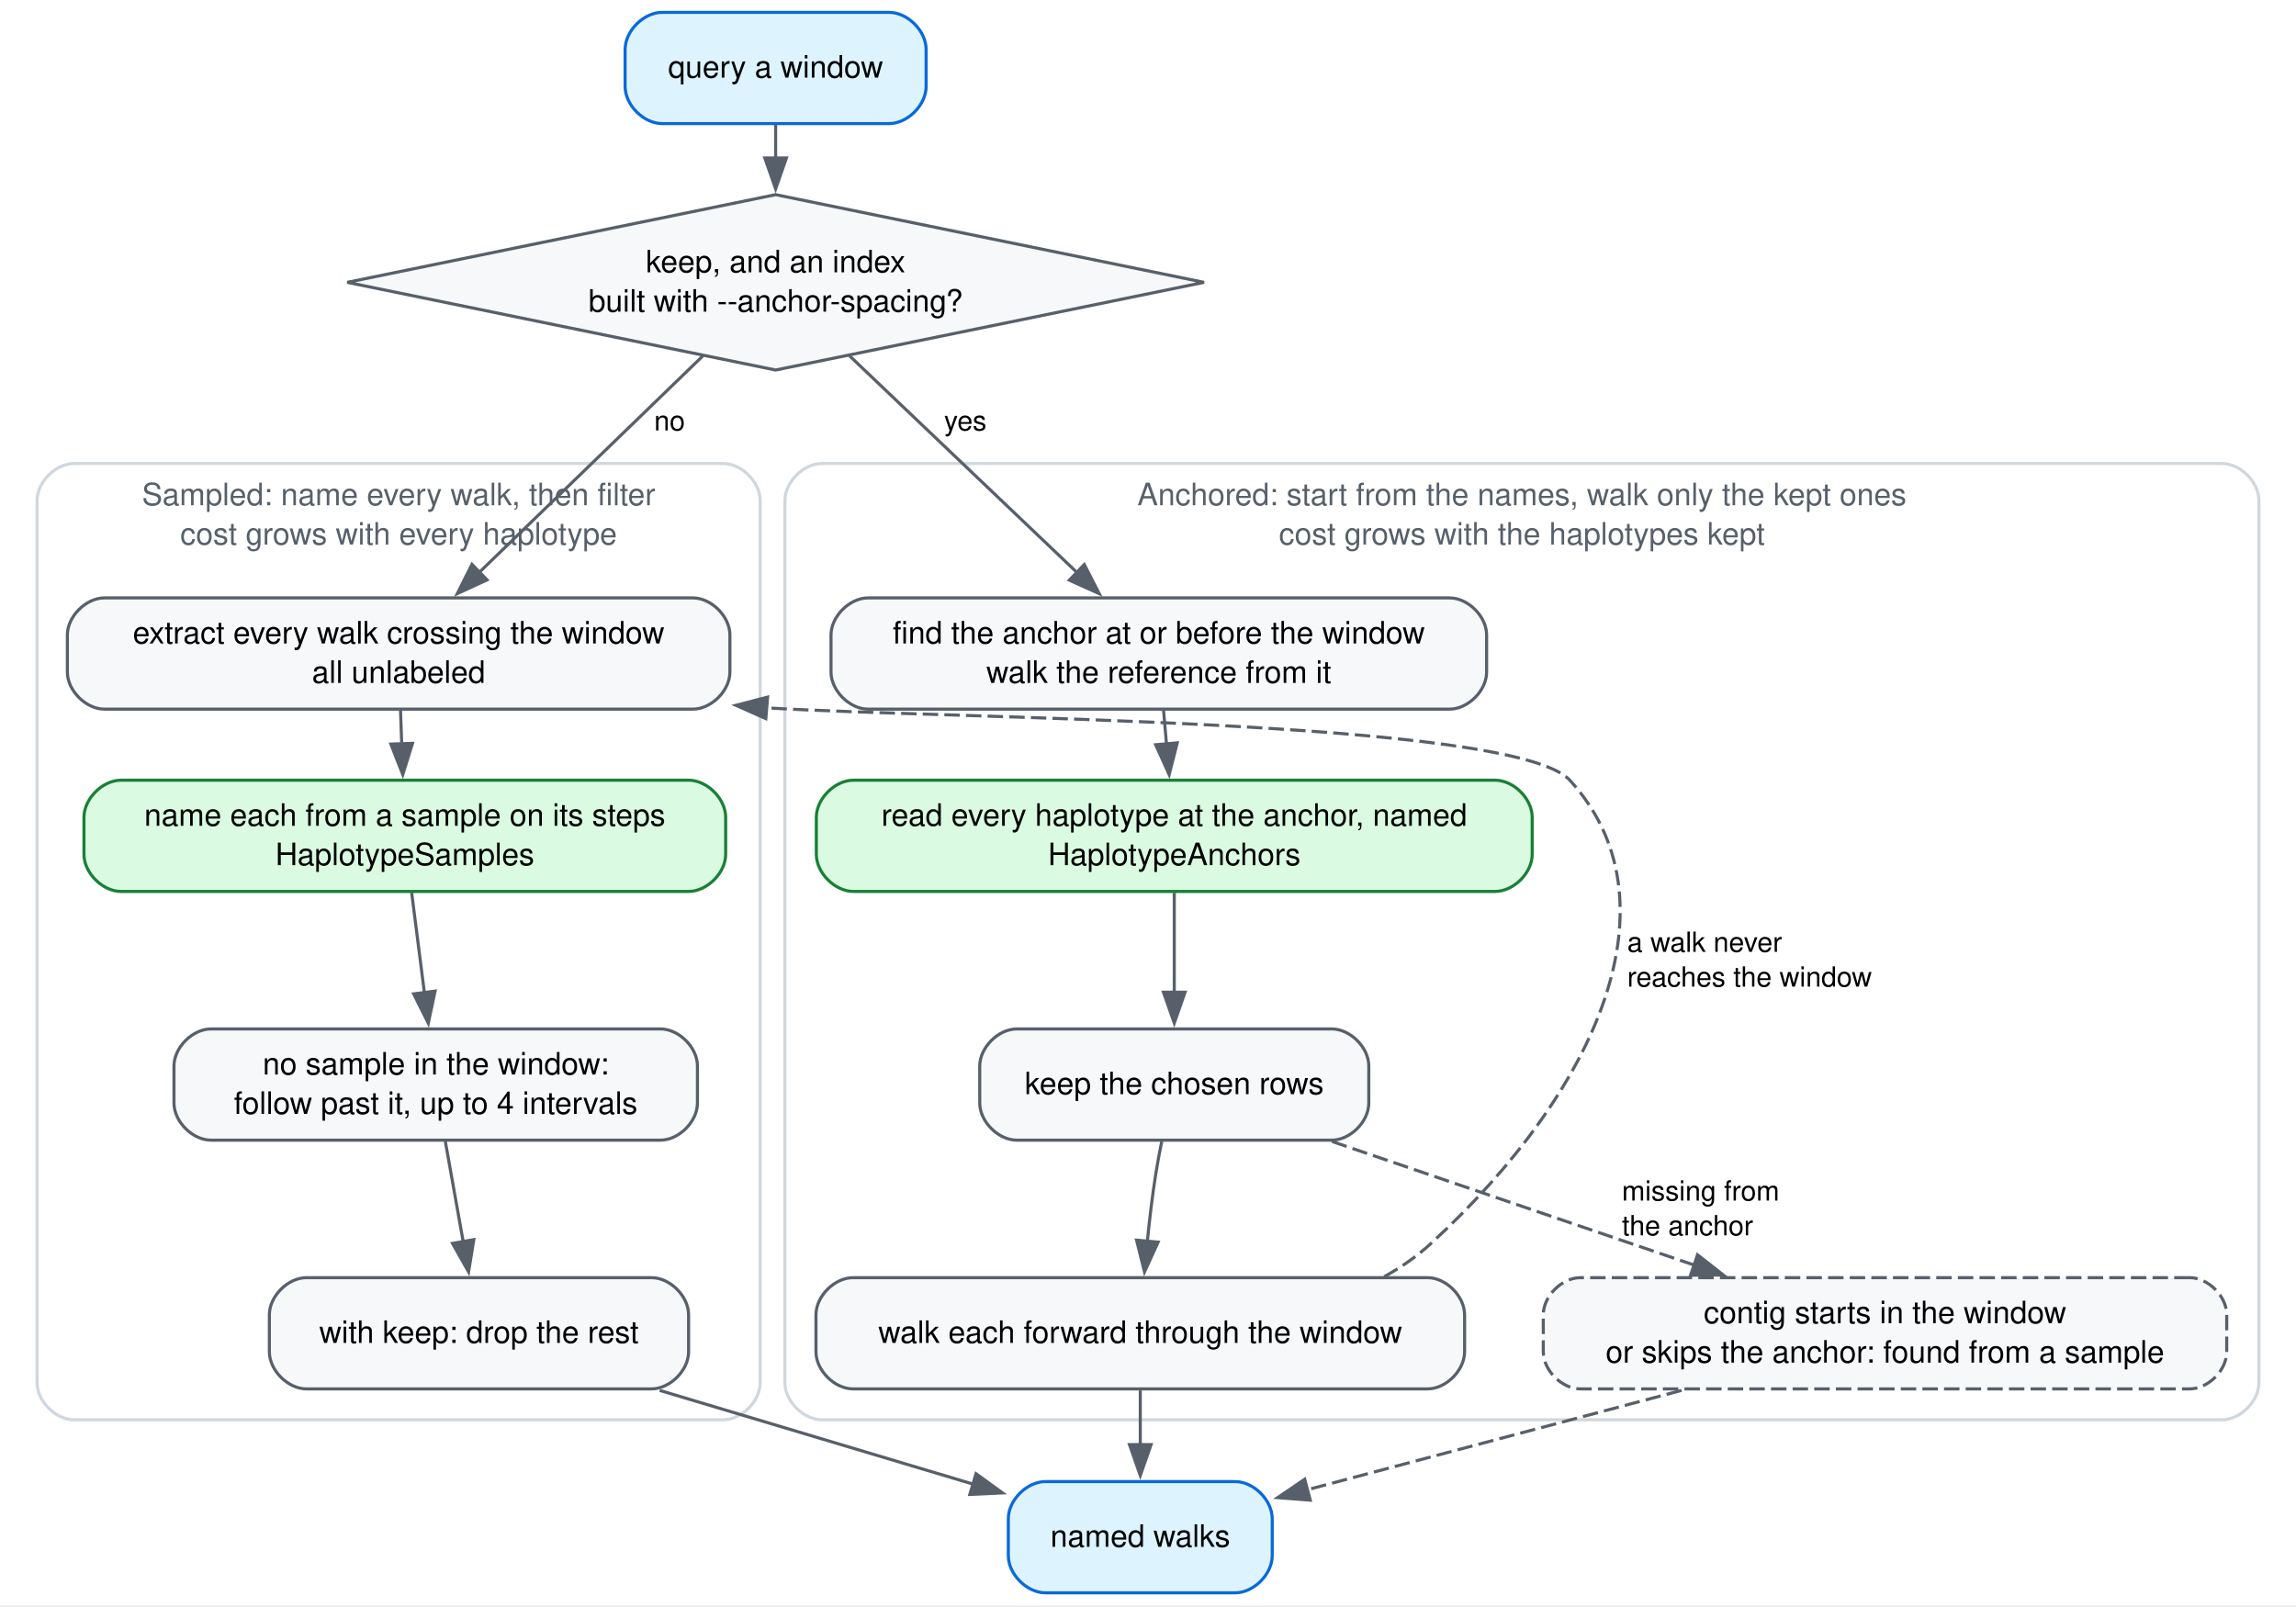
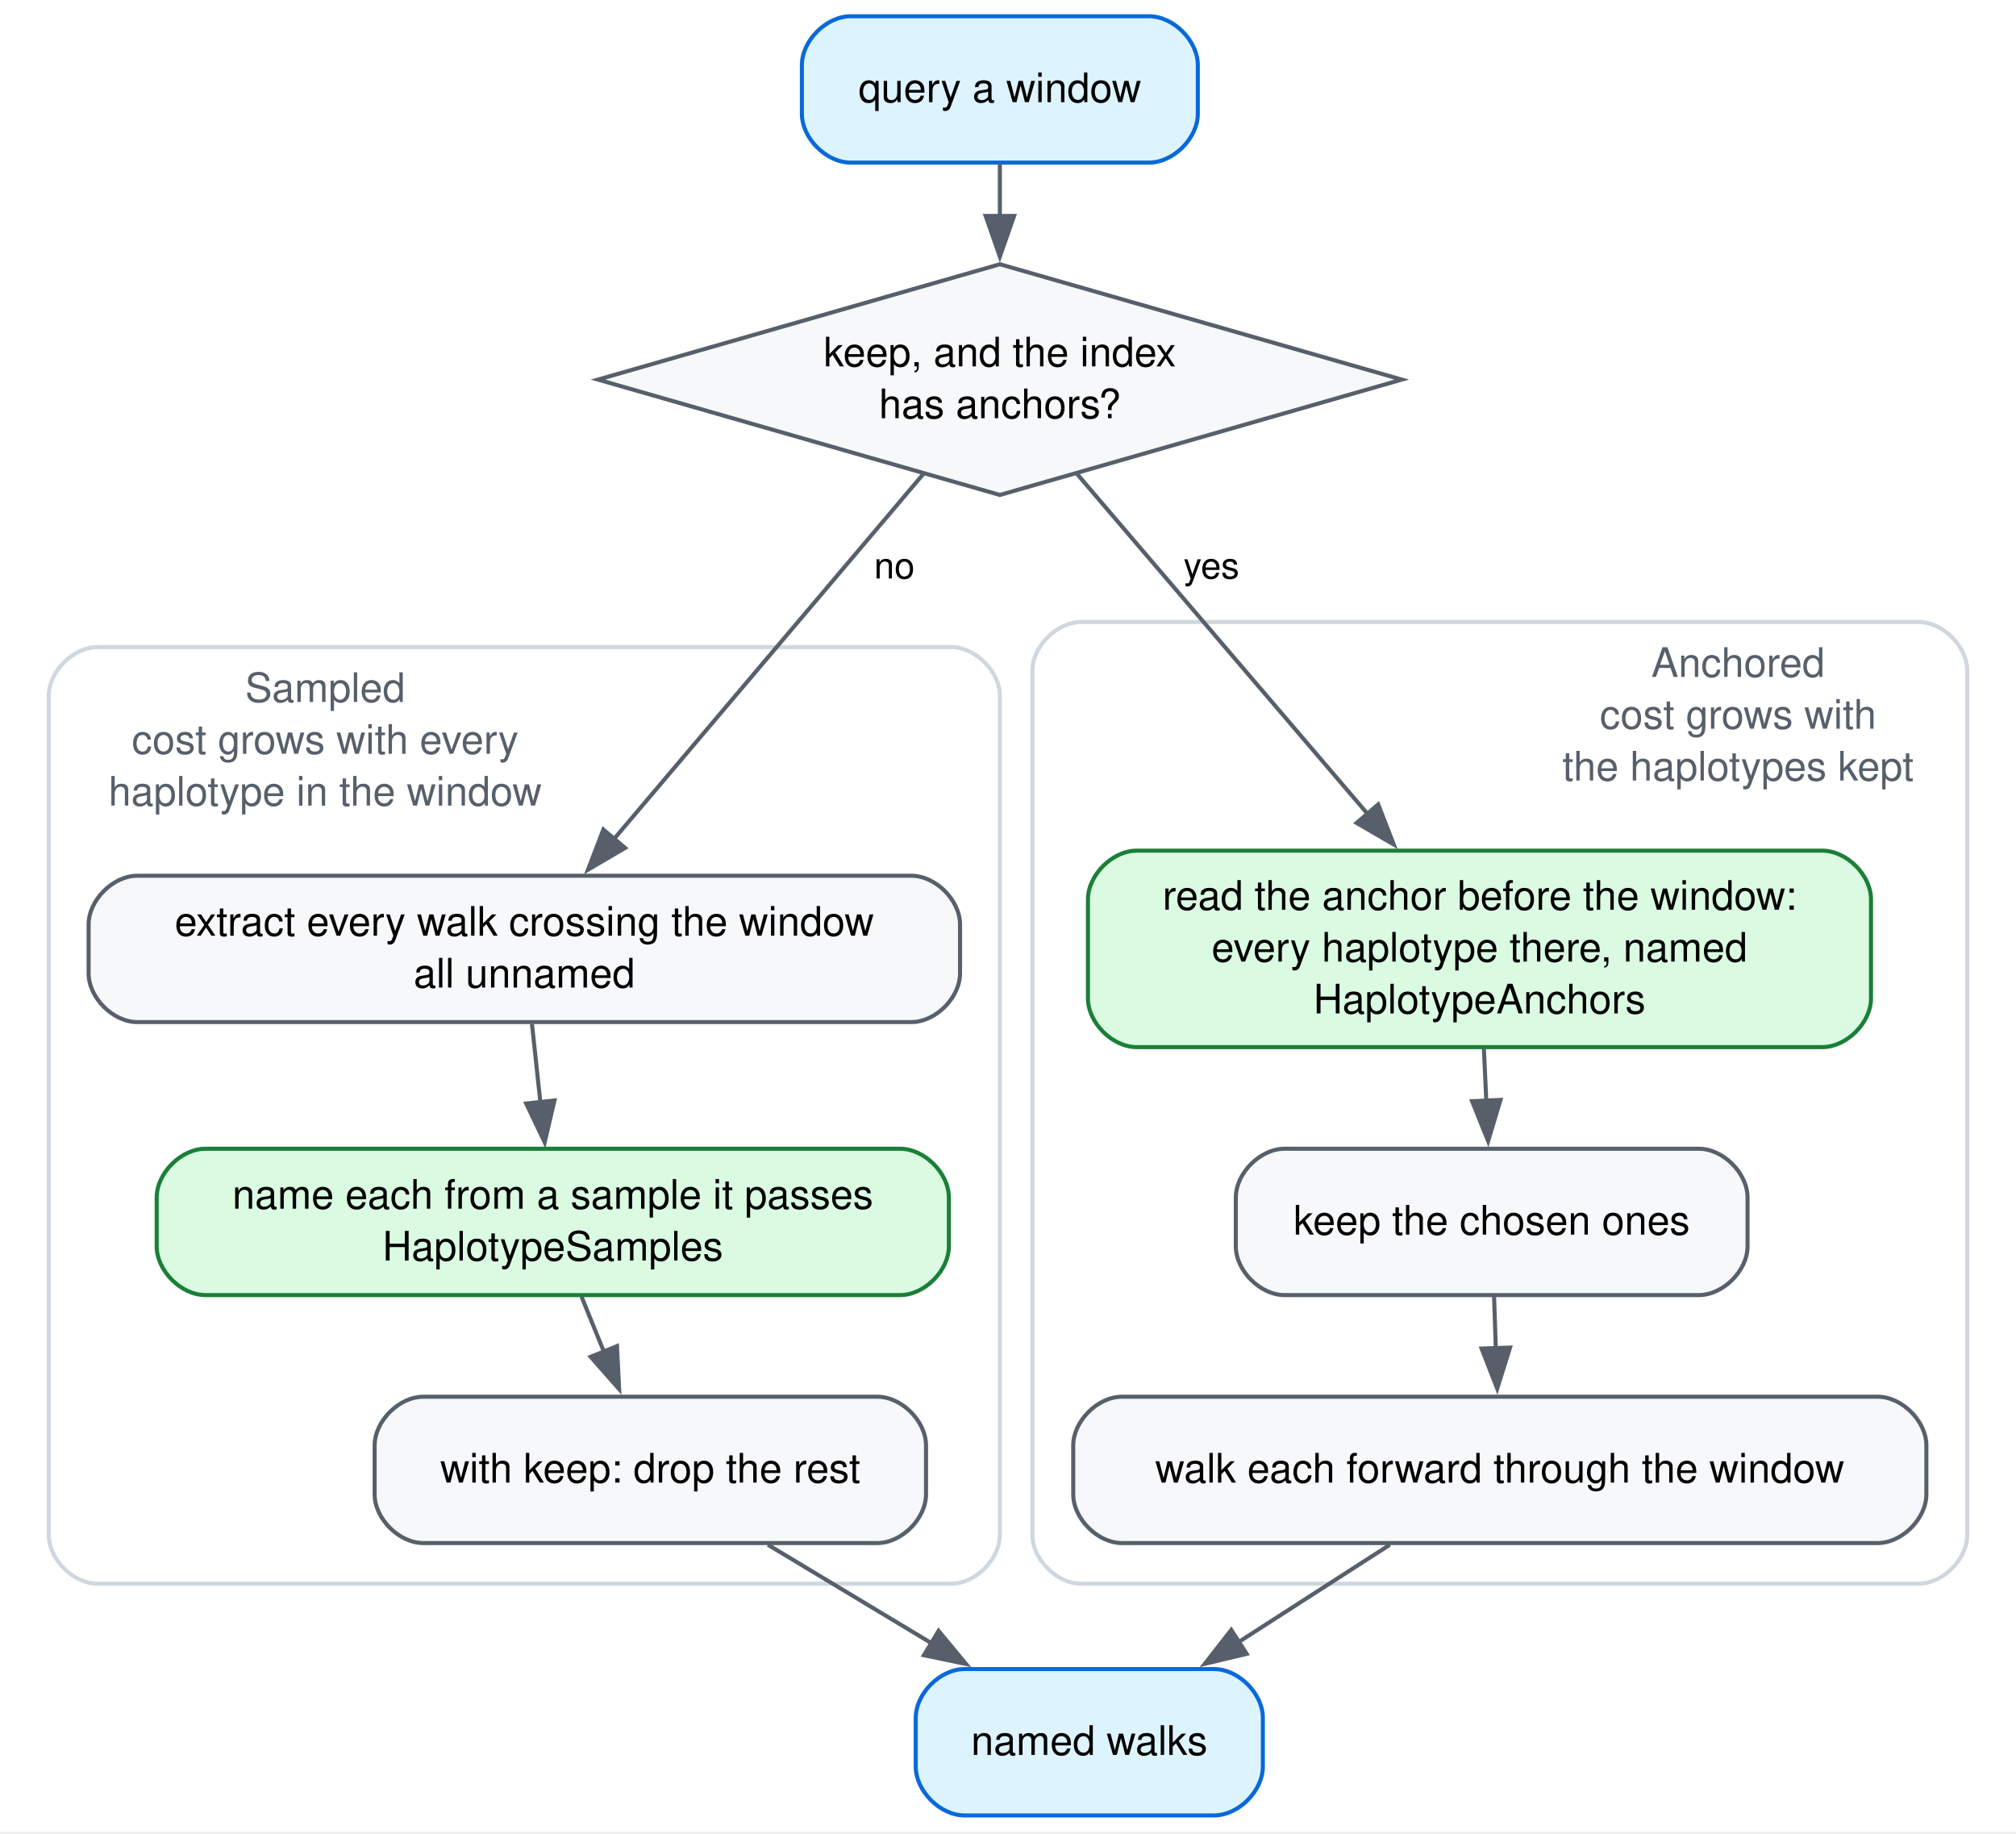
- <svg xmlns="http://www.w3.org/2000/svg" width="743pt" height="520pt" viewBox="0.00 0.00 743.00 520.00">
-   <g id="graph0" class="graph" transform="scale(1 1) rotate(0) translate(4 515.51)">
-     <polygon fill="white" stroke="none" points="-4,4 -4,-515.51 739,-515.51 739,4 -4,4" />
+ <svg xmlns="http://www.w3.org/2000/svg" width="496pt" height="451pt" viewBox="0.00 0.00 496.00 451.00">
+   <g id="graph0" class="graph" transform="scale(1 1) rotate(0) translate(4 446.59)">
+     <polygon fill="white" stroke="none" points="-4,4 -4,-446.59 492,-446.59 492,4 -4,4" />
    <g id="clust1" class="cluster">
-       <path fill="white" stroke="#d0d7de" d="M20,-56C20,-56 230,-56 230,-56 236,-56 242,-62 242,-68 242,-68 242,-353.5 242,-353.5 242,-359.5 236,-365.5 230,-365.5 230,-365.5 20,-365.5 20,-365.5 14,-365.5 8,-359.5 8,-353.5 8,-353.5 8,-68 8,-68 8,-62 14,-56 20,-56" />
-       <text xml:space="preserve" text-anchor="middle" x="125" y="-352" font-family="Helvetica,sans-Serif" font-size="10.00" fill="#57606a">Sampled: name every walk, then filter</text>
-       <text xml:space="preserve" text-anchor="middle" x="125" y="-339.25" font-family="Helvetica,sans-Serif" font-size="10.00" fill="#57606a">cost grows with every haplotype</text>
+       <path fill="white" stroke="#d0d7de" d="M20,-57C20,-57 230,-57 230,-57 236,-57 242,-63 242,-69 242,-69 242,-275.41 242,-275.41 242,-281.41 236,-287.41 230,-287.41 230,-287.41 20,-287.41 20,-287.41 14,-287.41 8,-281.41 8,-275.41 8,-275.41 8,-69 8,-69 8,-63 14,-57 20,-57" />
+       <text xml:space="preserve" text-anchor="middle" x="76" y="-273.91" font-family="Helvetica,sans-Serif" font-size="10.00" fill="#57606a">Sampled</text>
+       <text xml:space="preserve" text-anchor="middle" x="76" y="-261.16" font-family="Helvetica,sans-Serif" font-size="10.00" fill="#57606a">cost grows with every</text>
+       <text xml:space="preserve" text-anchor="middle" x="76" y="-248.41" font-family="Helvetica,sans-Serif" font-size="10.00" fill="#57606a">haplotype in the window</text>
    </g>
    <g id="clust2" class="cluster">
-       <path fill="white" stroke="#d0d7de" d="M262,-56C262,-56 715,-56 715,-56 721,-56 727,-62 727,-68 727,-68 727,-353.5 727,-353.5 727,-359.5 721,-365.5 715,-365.5 715,-365.5 262,-365.5 262,-365.5 256,-365.5 250,-359.5 250,-353.5 250,-353.5 250,-68 250,-68 250,-62 256,-56 262,-56" />
-       <text xml:space="preserve" text-anchor="middle" x="488.5" y="-352" font-family="Helvetica,sans-Serif" font-size="10.00" fill="#57606a">Anchored: start from the names, walk only the kept ones</text>
-       <text xml:space="preserve" text-anchor="middle" x="488.5" y="-339.25" font-family="Helvetica,sans-Serif" font-size="10.00" fill="#57606a">cost grows with the haplotypes kept</text>
+       <path fill="white" stroke="#d0d7de" d="M262,-57C262,-57 468,-57 468,-57 474,-57 480,-63 480,-69 480,-69 480,-281.58 480,-281.58 480,-287.58 474,-293.58 468,-293.58 468,-293.58 262,-293.58 262,-293.58 256,-293.58 250,-287.58 250,-281.58 250,-281.58 250,-69 250,-69 250,-63 256,-57 262,-57" />
+       <text xml:space="preserve" text-anchor="middle" x="423.62" y="-280.08" font-family="Helvetica,sans-Serif" font-size="10.00" fill="#57606a">Anchored</text>
+       <text xml:space="preserve" text-anchor="middle" x="423.62" y="-267.33" font-family="Helvetica,sans-Serif" font-size="10.00" fill="#57606a">cost grows with</text>
+       <text xml:space="preserve" text-anchor="middle" x="423.62" y="-254.58" font-family="Helvetica,sans-Serif" font-size="10.00" fill="#57606a">the haplotypes kept</text>
    </g>
    <g id="node1" class="node">
-       <path fill="#ddf4ff" stroke="#0969da" d="M283.7,-511.51C283.7,-511.51 210.29,-511.51 210.29,-511.51 204.29,-511.51 198.29,-505.51 198.29,-499.51 198.29,-499.51 198.29,-487.51 198.29,-487.51 198.29,-481.51 204.29,-475.51 210.29,-475.51 210.29,-475.51 283.7,-475.51 283.7,-475.51 289.7,-475.51 295.7,-481.51 295.7,-487.51 295.7,-487.51 295.7,-499.51 295.7,-499.51 295.7,-505.51 289.7,-511.51 283.7,-511.51" />
-       <text xml:space="preserve" text-anchor="middle" x="247" y="-490.38" font-family="Helvetica,sans-Serif" font-size="10.00">query a window</text>
+       <path fill="#ddf4ff" stroke="#0969da" d="M278.7,-442.59C278.7,-442.59 205.29,-442.59 205.29,-442.59 199.29,-442.59 193.29,-436.59 193.29,-430.59 193.29,-430.59 193.29,-418.59 193.29,-418.59 193.29,-412.59 199.29,-406.59 205.29,-406.59 205.29,-406.59 278.7,-406.59 278.7,-406.59 284.7,-406.59 290.7,-412.59 290.7,-418.59 290.7,-418.59 290.7,-430.59 290.7,-430.59 290.7,-436.59 284.7,-442.59 278.7,-442.59" />
+       <text xml:space="preserve" text-anchor="middle" x="242" y="-421.46" font-family="Helvetica,sans-Serif" font-size="10.00">query a window</text>
    </g>
    <g id="node2" class="node">
-       <polygon fill="#f6f8fa" stroke="#57606a" points="247,-452.51 108.37,-424.13 247,-395.75 385.63,-424.13 247,-452.51" />
-       <text xml:space="preserve" text-anchor="middle" x="247" y="-427.38" font-family="Helvetica,sans-Serif" font-size="10.00">keep, and an index</text>
-       <text xml:space="preserve" text-anchor="middle" x="247" y="-414.63" font-family="Helvetica,sans-Serif" font-size="10.00">built with --anchor-spacing?</text>
+       <polygon fill="#f6f8fa" stroke="#57606a" points="242,-381.59 143.12,-353.21 242,-324.83 340.88,-353.21 242,-381.59" />
+       <text xml:space="preserve" text-anchor="middle" x="242" y="-356.46" font-family="Helvetica,sans-Serif" font-size="10.00">keep, and the index</text>
+       <text xml:space="preserve" text-anchor="middle" x="242" y="-343.71" font-family="Helvetica,sans-Serif" font-size="10.00">has anchors?</text>
    </g>
    <g id="edge1" class="edge">
-       <path fill="none" stroke="#57606a" d="M247,-475.16C247,-471.77 247,-468.08 247,-464.3" />
-       <polygon fill="#57606a" stroke="#57606a" points="250.5,-464.39 247,-454.39 243.5,-464.39 250.5,-464.39" />
+       <path fill="none" stroke="#57606a" d="M242,-406.44C242,-402.4 242,-397.93 242,-393.36" />
+       <polygon fill="#57606a" stroke="#57606a" points="245.5,-393.47 242,-383.47 238.5,-393.47 245.5,-393.47" />
    </g>
    <g id="node4" class="node">
-       <path fill="#f6f8fa" stroke="#57606a" d="M220.2,-322C220.2,-322 29.8,-322 29.8,-322 23.8,-322 17.8,-316 17.8,-310 17.8,-310 17.8,-298 17.8,-298 17.8,-292 23.8,-286 29.8,-286 29.8,-286 220.2,-286 220.2,-286 226.2,-286 232.2,-292 232.2,-298 232.2,-298 232.2,-310 232.2,-310 232.2,-316 226.2,-322 220.2,-322" />
-       <text xml:space="preserve" text-anchor="middle" x="125" y="-307.25" font-family="Helvetica,sans-Serif" font-size="10.00">extract every walk crossing the window</text>
-       <text xml:space="preserve" text-anchor="middle" x="125" y="-294.5" font-family="Helvetica,sans-Serif" font-size="10.00">all unlabeled</text>
+       <path fill="#f6f8fa" stroke="#57606a" d="M220.2,-231.16C220.2,-231.16 29.8,-231.16 29.8,-231.16 23.8,-231.16 17.8,-225.16 17.8,-219.16 17.8,-219.16 17.8,-207.16 17.8,-207.16 17.8,-201.16 23.8,-195.16 29.8,-195.16 29.8,-195.16 220.2,-195.16 220.2,-195.16 226.2,-195.16 232.2,-201.16 232.2,-207.16 232.2,-207.16 232.2,-219.16 232.2,-219.16 232.2,-225.16 226.2,-231.16 220.2,-231.16" />
+       <text xml:space="preserve" text-anchor="middle" x="125" y="-216.41" font-family="Helvetica,sans-Serif" font-size="10.00">extract every walk crossing the window</text>
+       <text xml:space="preserve" text-anchor="middle" x="125" y="-203.66" font-family="Helvetica,sans-Serif" font-size="10.00">all unnamed</text>
+     </g>
+     <g id="edge6" class="edge">
+       <path fill="none" stroke="#57606a" d="M223.2,-330.03C202.4,-305.49 168.92,-265.98 146.93,-240.04" />
+       <polygon fill="#57606a" stroke="#57606a" points="149.79,-238 140.66,-232.64 144.45,-242.53 149.79,-238" />
+       <text xml:space="preserve" text-anchor="middle" x="216.05" y="-304.28" font-family="Helvetica,sans-Serif" font-size="9.00"> no </text>
+     </g>
+     <g id="node7" class="node">
+       <path fill="#dafbe1" stroke="#1a7f37" d="M444.33,-237.33C444.33,-237.33 275.67,-237.33 275.67,-237.33 269.67,-237.33 263.67,-231.33 263.67,-225.33 263.67,-225.33 263.67,-201 263.67,-201 263.67,-195 269.67,-189 275.67,-189 275.67,-189 444.33,-189 444.33,-189 450.33,-189 456.33,-195 456.33,-201 456.33,-201 456.33,-225.33 456.33,-225.33 456.33,-231.33 450.33,-237.33 444.33,-237.33" />
+       <text xml:space="preserve" text-anchor="middle" x="360" y="-222.79" font-family="Helvetica,sans-Serif" font-size="10.00">read the anchor before the window:</text>
+       <text xml:space="preserve" text-anchor="middle" x="360" y="-210.04" font-family="Helvetica,sans-Serif" font-size="10.00">every haplotype there, named</text>
+       <text xml:space="preserve" text-anchor="middle" x="360" y="-197.29" font-family="Helvetica,sans-Serif" font-size="10.00">HaplotypeAnchors</text>
+     </g>
+     <g id="edge7" class="edge">
+       <path fill="none" stroke="#57606a" d="M260.96,-330.03C280.31,-307.4 310.53,-272.04 332.51,-246.33" />
+       <polygon fill="#57606a" stroke="#57606a" points="335.08,-248.7 338.92,-238.83 329.76,-244.15 335.08,-248.7" />
+       <text xml:space="preserve" text-anchor="middle" x="294.04" y="-304.28" font-family="Helvetica,sans-Serif" font-size="9.00"> yes </text>
+     </g>
+     <g id="node3" class="node">
+       <path fill="#ddf4ff" stroke="#0969da" d="M294.7,-36C294.7,-36 233.3,-36 233.3,-36 227.3,-36 221.3,-30 221.3,-24 221.3,-24 221.3,-12 221.3,-12 221.3,-6 227.3,0 233.3,0 233.3,0 294.7,0 294.7,0 300.7,0 306.7,-6 306.7,-12 306.7,-12 306.7,-24 306.7,-24 306.7,-30 300.7,-36 294.7,-36" />
+       <text xml:space="preserve" text-anchor="middle" x="264" y="-14.88" font-family="Helvetica,sans-Serif" font-size="10.00">named walks</text>
+     </g>
+     <g id="node5" class="node">
+       <path fill="#dafbe1" stroke="#1a7f37" d="M217.45,-164C217.45,-164 46.55,-164 46.55,-164 40.55,-164 34.55,-158 34.55,-152 34.55,-152 34.55,-140 34.55,-140 34.55,-134 40.55,-128 46.55,-128 46.55,-128 217.45,-128 217.45,-128 223.45,-128 229.45,-134 229.45,-140 229.45,-140 229.45,-152 229.45,-152 229.45,-158 223.45,-164 217.45,-164" />
+       <text xml:space="preserve" text-anchor="middle" x="132" y="-149.25" font-family="Helvetica,sans-Serif" font-size="10.00">name each from a sample it passes</text>
+       <text xml:space="preserve" text-anchor="middle" x="132" y="-136.5" font-family="Helvetica,sans-Serif" font-size="10.00">HaplotypeSamples</text>
+     </g>
+     <g id="edge2" class="edge">
+       <path fill="none" stroke="#57606a" d="M126.88,-194.7C127.51,-188.76 128.24,-181.97 128.95,-175.4" />
+       <polygon fill="#57606a" stroke="#57606a" points="132.42,-175.88 130.01,-165.57 125.46,-175.13 132.42,-175.88" />
+     </g>
+     <g id="node6" class="node">
+       <path fill="#f6f8fa" stroke="#57606a" d="M211.83,-103C211.83,-103 100.17,-103 100.17,-103 94.17,-103 88.17,-97 88.17,-91 88.17,-91 88.17,-79 88.17,-79 88.17,-73 94.17,-67 100.17,-67 100.17,-67 211.83,-67 211.83,-67 217.83,-67 223.83,-73 223.83,-79 223.83,-79 223.83,-91 223.83,-91 223.83,-97 217.83,-103 211.83,-103" />
+       <text xml:space="preserve" text-anchor="middle" x="156" y="-81.88" font-family="Helvetica,sans-Serif" font-size="10.00">with keep: drop the rest</text>
+     </g>
+     <g id="edge3" class="edge">
+       <path fill="none" stroke="#57606a" d="M139.07,-127.62C140.81,-123.33 142.72,-118.64 144.61,-113.99" />
+       <polygon fill="#57606a" stroke="#57606a" points="147.8,-115.45 148.33,-104.86 141.32,-112.81 147.8,-115.45" />
+     </g>
+     <g id="edge8" class="edge">
+       <path fill="none" stroke="#57606a" d="M184.94,-66.58C197.29,-59.15 211.88,-50.37 225.15,-42.38" />
+       <polygon fill="#57606a" stroke="#57606a" points="226.92,-45.4 233.68,-37.25 223.31,-39.41 226.92,-45.4" />
+     </g>
+     <g id="node8" class="node">
+       <path fill="#f6f8fa" stroke="#57606a" d="M413.95,-164C413.95,-164 312.05,-164 312.05,-164 306.05,-164 300.05,-158 300.05,-152 300.05,-152 300.05,-140 300.05,-140 300.05,-134 306.05,-128 312.05,-128 312.05,-128 413.95,-128 413.95,-128 419.95,-128 425.95,-134 425.95,-140 425.95,-140 425.95,-152 425.95,-152 425.95,-158 419.95,-164 413.95,-164" />
+       <text xml:space="preserve" text-anchor="middle" x="363" y="-142.88" font-family="Helvetica,sans-Serif" font-size="10.00">keep the chosen ones</text>
+     </g>
+     <g id="edge4" class="edge">
+       <path fill="none" stroke="#57606a" d="M361.08,-188.64C361.28,-184.38 361.49,-179.89 361.69,-175.51" />
+       <polygon fill="#57606a" stroke="#57606a" points="365.17,-176.02 362.13,-165.87 358.18,-175.7 365.17,-176.02" />
+     </g>
+     <g id="node9" class="node">
+       <path fill="#f6f8fa" stroke="#57606a" d="M457.95,-103C457.95,-103 272.05,-103 272.05,-103 266.05,-103 260.05,-97 260.05,-91 260.05,-91 260.05,-79 260.05,-79 260.05,-73 266.05,-67 272.05,-67 272.05,-67 457.95,-67 457.95,-67 463.95,-67 469.95,-73 469.95,-79 469.95,-79 469.95,-91 469.95,-91 469.95,-97 463.95,-103 457.95,-103" />
+       <text xml:space="preserve" text-anchor="middle" x="365" y="-81.88" font-family="Helvetica,sans-Serif" font-size="10.00">walk each forward through the window</text>
+     </g>
+     <g id="edge5" class="edge">
+       <path fill="none" stroke="#57606a" d="M363.59,-127.62C363.73,-123.57 363.88,-119.16 364.02,-114.77" />
+       <polygon fill="#57606a" stroke="#57606a" points="367.52,-115.09 364.36,-104.98 360.52,-114.85 367.52,-115.09" />
    </g>
    <g id="edge9" class="edge">
-       <path fill="none" stroke="#57606a" d="M223.48,-400.35C202.69,-380.23 172.43,-350.93 150.95,-330.13" />
-       <polygon fill="#57606a" stroke="#57606a" points="153.61,-327.83 143.99,-323.39 148.74,-332.86 153.61,-327.83" />
-       <text xml:space="preserve" text-anchor="middle" x="212.68" y="-376.2" font-family="Helvetica,sans-Serif" font-size="9.00"> no </text>
-     </g>
-     <g id="node8" class="node">
-       <path fill="#f6f8fa" stroke="#57606a" d="M465.08,-322C465.08,-322 276.92,-322 276.92,-322 270.92,-322 264.92,-316 264.92,-310 264.92,-310 264.92,-298 264.92,-298 264.92,-292 270.92,-286 276.92,-286 276.92,-286 465.08,-286 465.08,-286 471.08,-286 477.08,-292 477.08,-298 477.08,-298 477.08,-310 477.08,-310 477.08,-316 471.08,-322 465.08,-322" />
-       <text xml:space="preserve" text-anchor="middle" x="371" y="-307.25" font-family="Helvetica,sans-Serif" font-size="10.00">find the anchor at or before the window</text>
-       <text xml:space="preserve" text-anchor="middle" x="371" y="-294.5" font-family="Helvetica,sans-Serif" font-size="10.00">walk the reference from it</text>
-     </g>
-     <g id="edge10" class="edge">
-       <path fill="none" stroke="#57606a" d="M270.91,-400.35C292.03,-380.23 322.79,-350.93 344.62,-330.13" />
-       <polygon fill="#57606a" stroke="#57606a" points="346.88,-332.81 351.71,-323.38 342.05,-327.74 346.88,-332.81" />
-       <text xml:space="preserve" text-anchor="middle" x="308.39" y="-376.2" font-family="Helvetica,sans-Serif" font-size="9.00"> yes </text>
-     </g>
-     <g id="node3" class="node">
-       <path fill="#ddf4ff" stroke="#0969da" d="M395.7,-36C395.7,-36 334.3,-36 334.3,-36 328.3,-36 322.3,-30 322.3,-24 322.3,-24 322.3,-12 322.3,-12 322.3,-6 328.3,0 334.3,0 334.3,0 395.7,0 395.7,0 401.7,0 407.7,-6 407.7,-12 407.7,-12 407.7,-24 407.7,-24 407.7,-30 401.7,-36 395.7,-36" />
-       <text xml:space="preserve" text-anchor="middle" x="365" y="-14.88" font-family="Helvetica,sans-Serif" font-size="10.00">named walks</text>
-     </g>
-     <g id="node5" class="node">
-       <path fill="#dafbe1" stroke="#1a7f37" d="M218.83,-263C218.83,-263 35.17,-263 35.17,-263 29.17,-263 23.17,-257 23.17,-251 23.17,-251 23.17,-239 23.17,-239 23.17,-233 29.17,-227 35.17,-227 35.17,-227 218.83,-227 218.83,-227 224.83,-227 230.83,-233 230.83,-239 230.83,-239 230.83,-251 230.83,-251 230.83,-257 224.83,-263 218.83,-263" />
-       <text xml:space="preserve" text-anchor="middle" x="127" y="-248.25" font-family="Helvetica,sans-Serif" font-size="10.00">name each from a sample on its steps</text>
-       <text xml:space="preserve" text-anchor="middle" x="127" y="-235.5" font-family="Helvetica,sans-Serif" font-size="10.00">HaplotypeSamples</text>
-     </g>
-     <g id="edge2" class="edge">
-       <path fill="none" stroke="#57606a" d="M125.61,-285.59C125.73,-282.16 125.86,-278.48 125.99,-274.8" />
-       <polygon fill="#57606a" stroke="#57606a" points="129.49,-274.93 126.34,-264.82 122.49,-274.69 129.49,-274.93" />
-     </g>
-     <g id="node6" class="node">
-       <path fill="#f6f8fa" stroke="#57606a" d="M209.7,-182.5C209.7,-182.5 64.3,-182.5 64.3,-182.5 58.3,-182.5 52.3,-176.5 52.3,-170.5 52.3,-170.5 52.3,-158.5 52.3,-158.5 52.3,-152.5 58.3,-146.5 64.3,-146.5 64.3,-146.5 209.7,-146.5 209.7,-146.5 215.7,-146.5 221.7,-152.5 221.7,-158.5 221.7,-158.5 221.7,-170.5 221.7,-170.5 221.7,-176.5 215.7,-182.5 209.7,-182.5" />
-       <text xml:space="preserve" text-anchor="middle" x="137" y="-167.75" font-family="Helvetica,sans-Serif" font-size="10.00">no sample in the window:</text>
-       <text xml:space="preserve" text-anchor="middle" x="137" y="-155" font-family="Helvetica,sans-Serif" font-size="10.00">follow past it, up to 4 intervals</text>
-     </g>
-     <g id="edge3" class="edge">
-       <path fill="none" stroke="#57606a" d="M129.22,-226.58C130.44,-217.02 131.98,-204.94 133.36,-194.05" />
-       <polygon fill="#57606a" stroke="#57606a" points="136.8,-194.74 134.6,-184.37 129.86,-193.85 136.8,-194.74" />
-     </g>
-     <g id="node7" class="node">
-       <path fill="#f6f8fa" stroke="#57606a" d="M206.83,-102C206.83,-102 95.17,-102 95.17,-102 89.17,-102 83.17,-96 83.17,-90 83.17,-90 83.17,-78 83.17,-78 83.17,-72 89.17,-66 95.17,-66 95.17,-66 206.83,-66 206.83,-66 212.83,-66 218.83,-72 218.83,-78 218.83,-78 218.83,-90 218.83,-90 218.83,-96 212.83,-102 206.83,-102" />
-       <text xml:space="preserve" text-anchor="middle" x="151" y="-80.88" font-family="Helvetica,sans-Serif" font-size="10.00">with keep: drop the rest</text>
-     </g>
-     <g id="edge4" class="edge">
-       <path fill="none" stroke="#57606a" d="M140.11,-146.08C141.81,-136.52 143.97,-124.44 145.91,-113.55" />
-       <polygon fill="#57606a" stroke="#57606a" points="149.33,-114.32 147.64,-103.86 142.43,-113.09 149.33,-114.32" />
-     </g>
-     <g id="edge12" class="edge">
-       <path fill="none" stroke="#57606a" d="M209.48,-65.51C241.11,-56.05 279.92,-44.44 310.86,-35.19" />
-       <polygon fill="#57606a" stroke="#57606a" points="311.84,-38.55 320.42,-32.33 309.84,-31.84 311.84,-38.55" />
-     </g>
-     <g id="node9" class="node">
-       <path fill="#dafbe1" stroke="#1a7f37" d="M479.83,-263C479.83,-263 272.17,-263 272.17,-263 266.17,-263 260.17,-257 260.17,-251 260.17,-251 260.17,-239 260.17,-239 260.17,-233 266.17,-227 272.17,-227 272.17,-227 479.83,-227 479.83,-227 485.83,-227 491.83,-233 491.83,-239 491.83,-239 491.83,-251 491.83,-251 491.83,-257 485.83,-263 479.83,-263" />
-       <text xml:space="preserve" text-anchor="middle" x="376" y="-248.25" font-family="Helvetica,sans-Serif" font-size="10.00">read every haplotype at the anchor, named</text>
-       <text xml:space="preserve" text-anchor="middle" x="376" y="-235.5" font-family="Helvetica,sans-Serif" font-size="10.00">HaplotypeAnchors</text>
-     </g>
-     <g id="edge5" class="edge">
-       <path fill="none" stroke="#57606a" d="M372.53,-285.59C372.84,-282.05 373.17,-278.25 373.51,-274.44" />
-       <polygon fill="#57606a" stroke="#57606a" points="376.96,-275.08 374.35,-264.81 369.99,-274.47 376.96,-275.08" />
-     </g>
-     <g id="node10" class="node">
-       <path fill="#f6f8fa" stroke="#57606a" d="M426.95,-182.5C426.95,-182.5 325.05,-182.5 325.05,-182.5 319.05,-182.5 313.05,-176.5 313.05,-170.5 313.05,-170.5 313.05,-158.5 313.05,-158.5 313.05,-152.5 319.05,-146.5 325.05,-146.5 325.05,-146.5 426.95,-146.5 426.95,-146.5 432.95,-146.5 438.95,-152.5 438.95,-158.5 438.95,-158.5 438.95,-170.5 438.95,-170.5 438.95,-176.5 432.95,-182.5 426.95,-182.5" />
-       <text xml:space="preserve" text-anchor="middle" x="376" y="-161.38" font-family="Helvetica,sans-Serif" font-size="10.00">keep the chosen rows</text>
-     </g>
-     <g id="edge6" class="edge">
-       <path fill="none" stroke="#57606a" d="M376,-226.58C376,-217.02 376,-204.94 376,-194.05" />
-       <polygon fill="#57606a" stroke="#57606a" points="379.5,-194.39 376,-184.39 372.5,-194.39 379.5,-194.39" />
-     </g>
-     <g id="node11" class="node">
-       <path fill="#f6f8fa" stroke="#57606a" d="M457.95,-102C457.95,-102 272.05,-102 272.05,-102 266.05,-102 260.05,-96 260.05,-90 260.05,-90 260.05,-78 260.05,-78 260.05,-72 266.05,-66 272.05,-66 272.05,-66 457.95,-66 457.95,-66 463.95,-66 469.95,-72 469.95,-78 469.95,-78 469.95,-90 469.95,-90 469.95,-96 463.95,-102 457.95,-102" />
-       <text xml:space="preserve" text-anchor="middle" x="365" y="-80.88" font-family="Helvetica,sans-Serif" font-size="10.00">walk each forward through the window</text>
-     </g>
-     <g id="edge7" class="edge">
-       <path fill="none" stroke="#57606a" d="M371.95,-146.08C371.23,-142.59 370.54,-138.94 370,-135.5 368.9,-128.47 368,-120.86 367.28,-113.72" />
-       <polygon fill="#57606a" stroke="#57606a" points="370.77,-113.5 366.37,-103.86 363.8,-114.14 370.77,-113.5" />
-     </g>
-     <g id="node12" class="node">
-       <path fill="#f6f8fa" stroke="#57606a" stroke-dasharray="5,2" d="M704.58,-102C704.58,-102 507.42,-102 507.42,-102 501.42,-102 495.42,-96 495.42,-90 495.42,-90 495.42,-78 495.42,-78 495.42,-72 501.42,-66 507.42,-66 507.42,-66 704.58,-66 704.58,-66 710.58,-66 716.58,-72 716.58,-78 716.58,-78 716.58,-90 716.58,-90 716.58,-96 710.58,-102 704.58,-102" />
-       <text xml:space="preserve" text-anchor="middle" x="606" y="-87.25" font-family="Helvetica,sans-Serif" font-size="10.00">contig starts in the window</text>
-       <text xml:space="preserve" text-anchor="middle" x="606" y="-74.5" font-family="Helvetica,sans-Serif" font-size="10.00">or skips the anchor: found from a sample</text>
-     </g>
-     <g id="edge8" class="edge">
-       <path fill="none" stroke="#57606a" stroke-dasharray="5,2" d="M427.04,-146.08C461.73,-134.24 507.81,-118.51 544.52,-105.98" />
-       <polygon fill="#57606a" stroke="#57606a" points="545.33,-109.4 553.67,-102.86 543.07,-102.78 545.33,-109.4" />
-       <text xml:space="preserve" text-anchor="start" x="518.36" y="-126.95" font-family="Helvetica,sans-Serif" font-size="9.00"> missing from</text>
-       <text xml:space="preserve" text-anchor="start" x="518.36" y="-115.7" font-family="Helvetica,sans-Serif" font-size="9.00"> the anchor</text>
-     </g>
-     <g id="edge13" class="edge">
-       <path fill="none" stroke="#57606a" d="M365,-65.51C365,-60.01 365,-53.78 365,-47.71" />
-       <polygon fill="#57606a" stroke="#57606a" points="368.5,-47.98 365,-37.98 361.5,-47.98 368.5,-47.98" />
-     </g>
-     <g id="edge11" class="edge">
-       <path fill="none" stroke="#57606a" stroke-dasharray="5,2" d="M443.94,-102.31C449.38,-105.33 454.48,-108.86 459,-113 513.75,-163.21 539.43,-224.3 504,-263 485.83,-282.85 302.39,-282.8 243.9,-286.43" />
-       <polygon fill="#57606a" stroke="#57606a" points="243.83,-282.93 234.15,-287.23 244.4,-289.9 243.83,-282.93" />
-       <text xml:space="preserve" text-anchor="start" x="520.08" y="-207.45" font-family="Helvetica,sans-Serif" font-size="9.00"> a walk never</text>
-       <text xml:space="preserve" text-anchor="start" x="520.08" y="-196.2" font-family="Helvetica,sans-Serif" font-size="9.00"> reaches the window</text>
-     </g>
-     <g id="edge14" class="edge">
-       <path fill="none" stroke="#57606a" stroke-dasharray="5,2" d="M540.15,-65.51C502,-55.38 454.59,-42.79 418.72,-33.27" />
-       <polygon fill="#57606a" stroke="#57606a" points="420.01,-29.99 409.44,-30.8 418.21,-36.75 420.01,-29.99" />
+       <path fill="none" stroke="#57606a" d="M337.93,-66.58C326.5,-59.22 313.01,-50.54 300.7,-42.62" />
+       <polygon fill="#57606a" stroke="#57606a" points="302.72,-39.75 292.41,-37.29 298.93,-45.64 302.72,-39.75" />
    </g>
  </g>
</svg>
